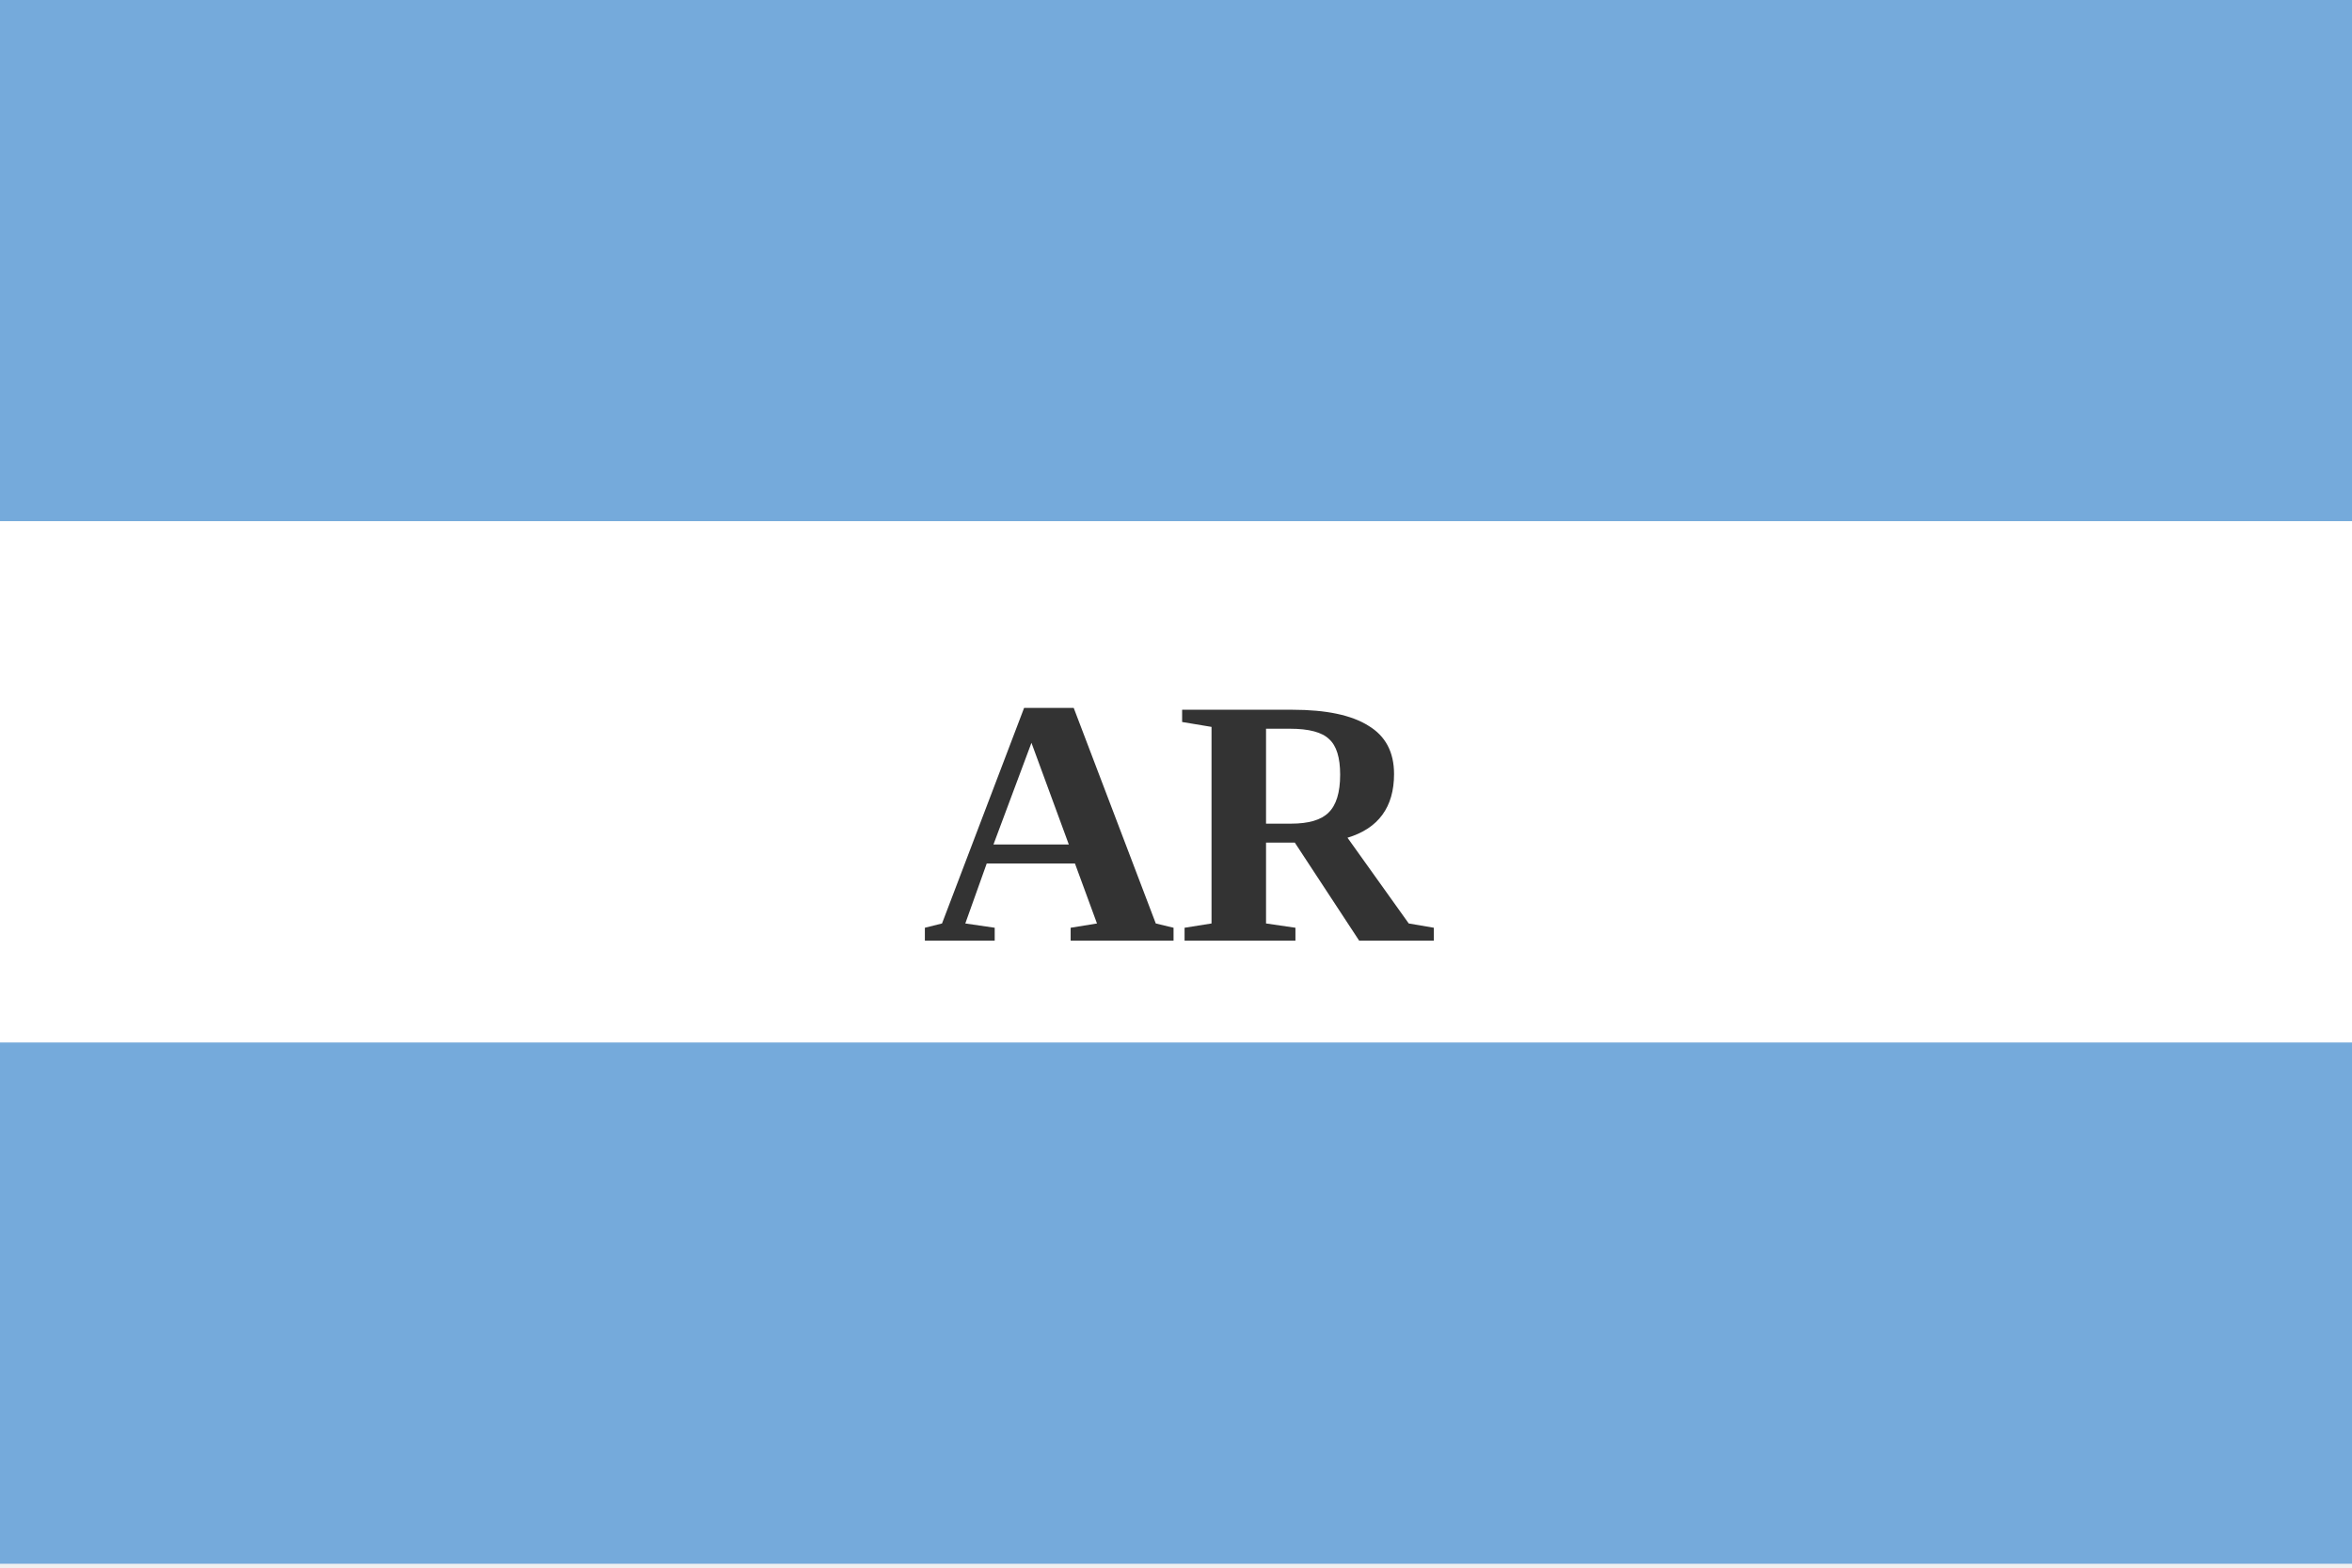
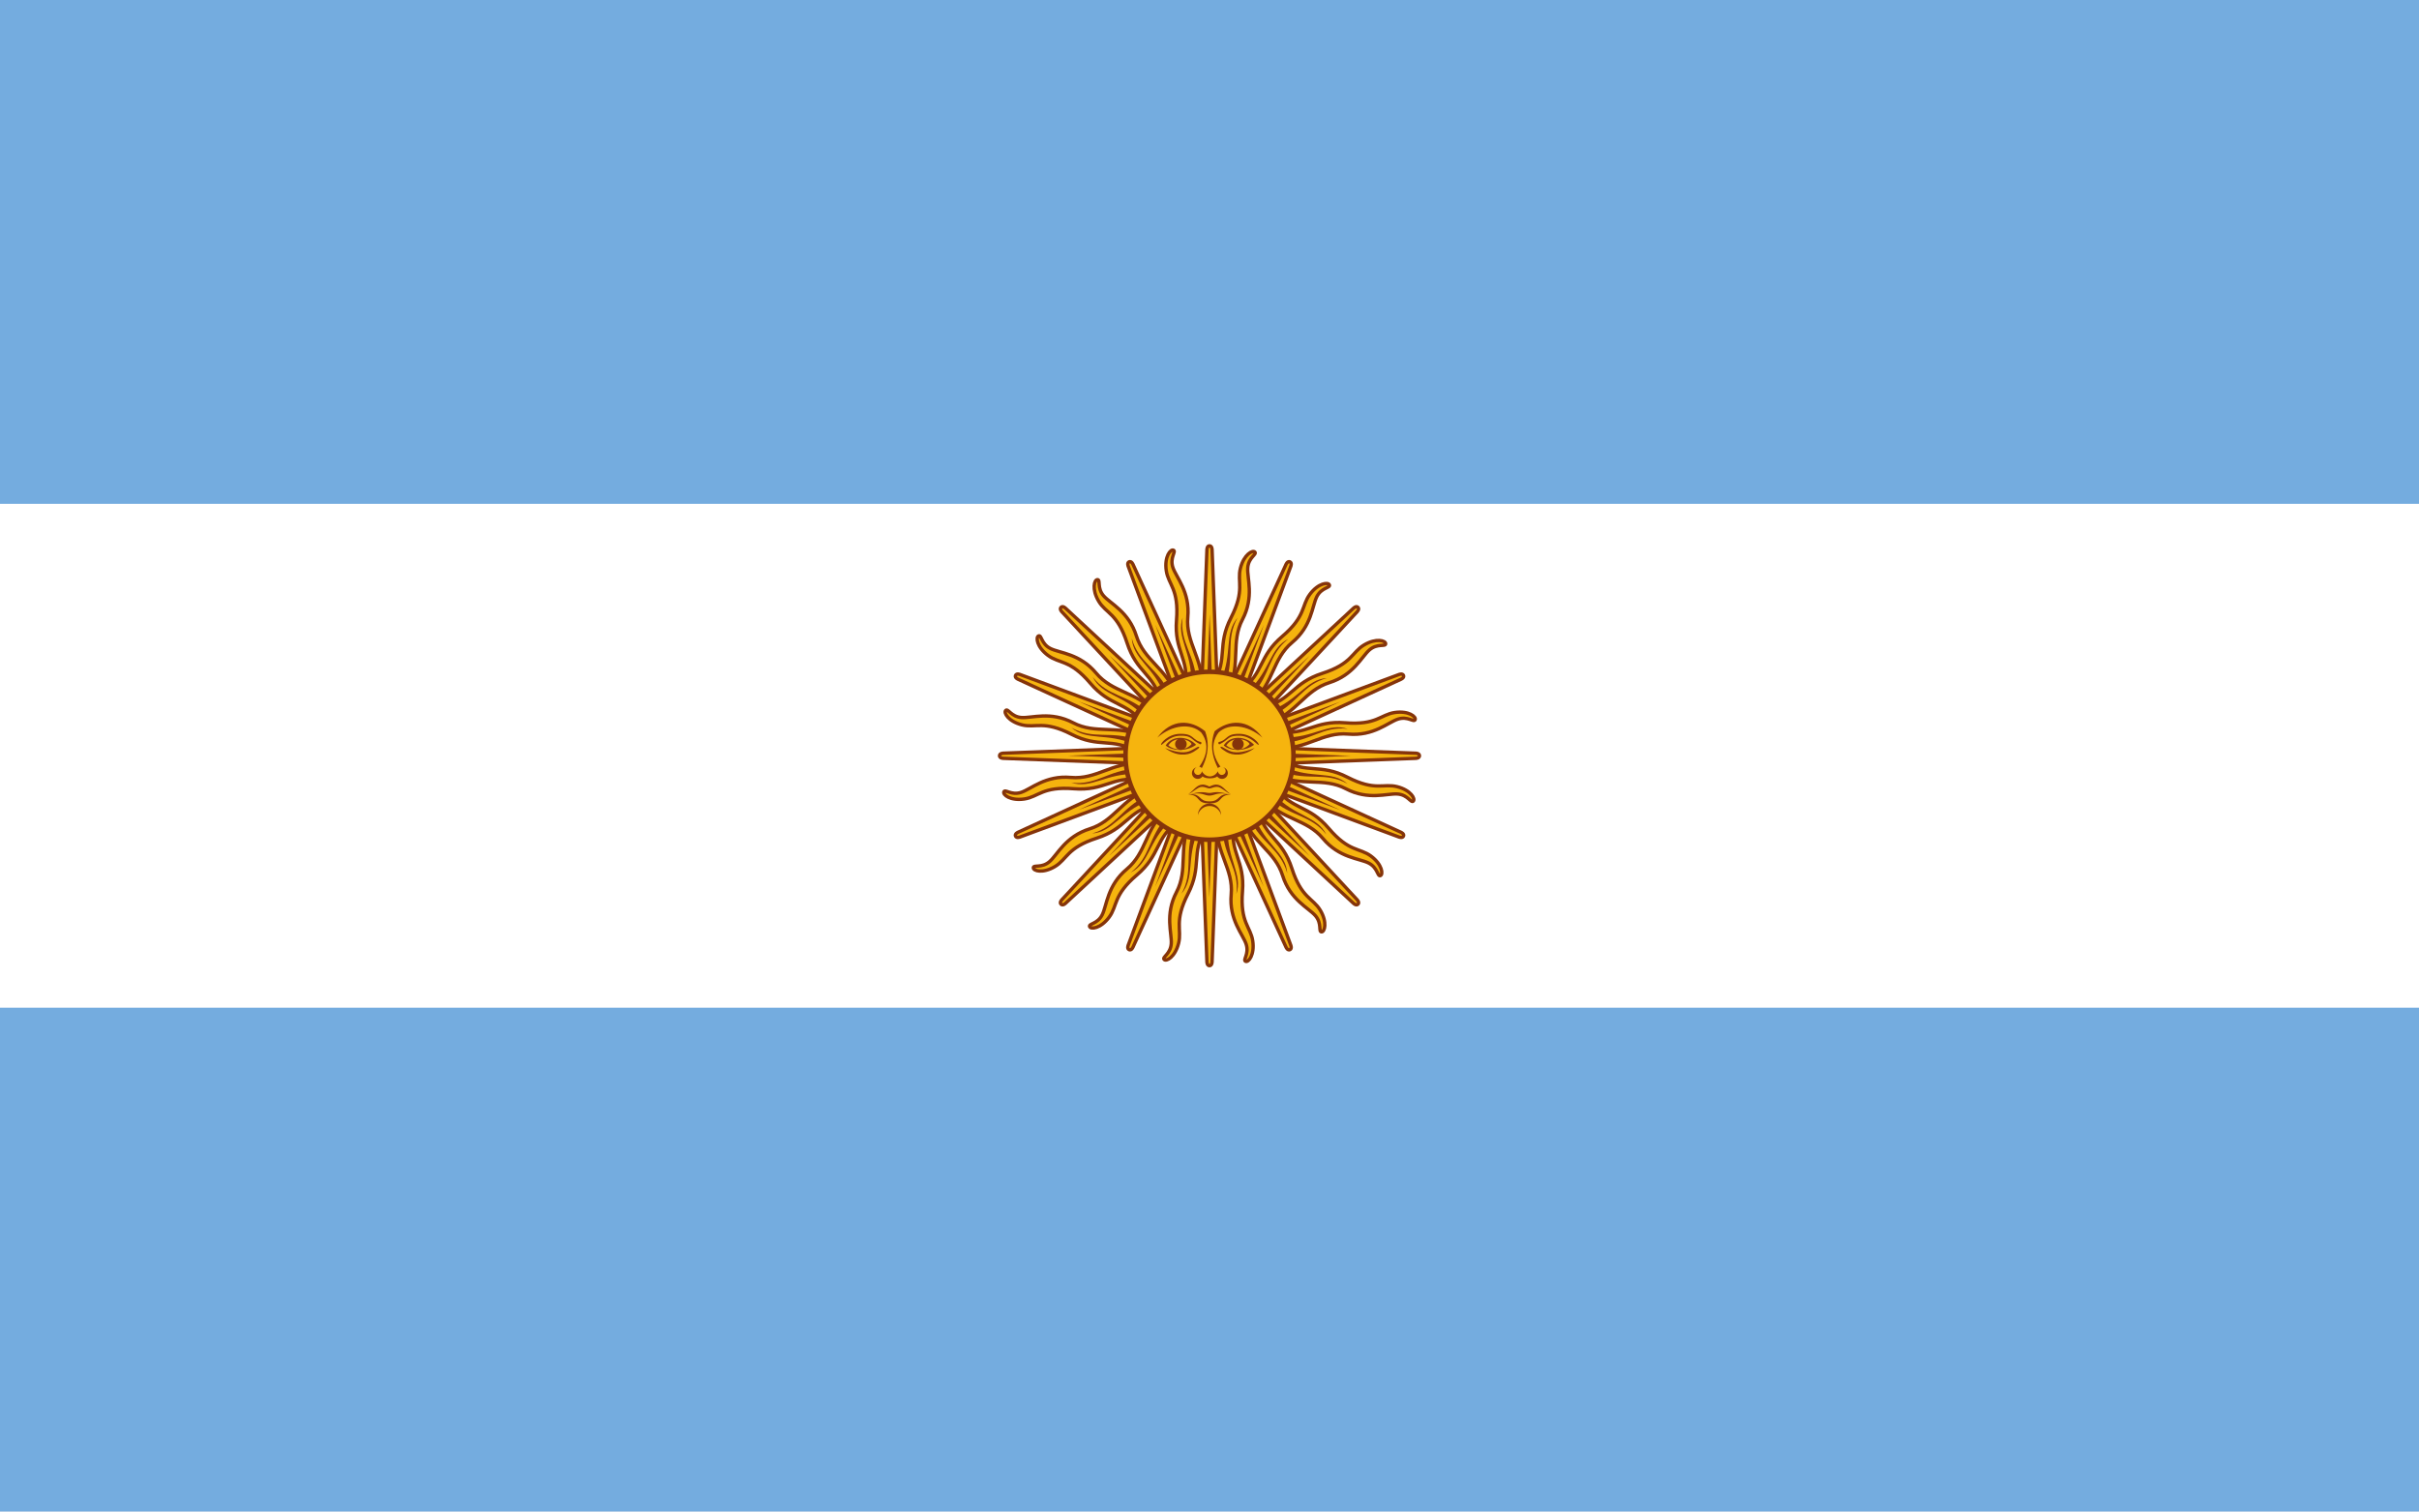
- <svg xmlns="http://www.w3.org/2000/svg" viewBox="0 0 60 40">
-   <rect width="60" height="13.3" fill="#75AADB" />
-   <rect y="13.3" width="60" height="13.3" fill="#FFFFFF" />
-   <rect y="26.6" width="60" height="13.3" fill="#75AADB" />
-   <text x="30" y="24" font-size="9" fill="#333" text-anchor="middle" font-weight="bold">AR</text>
+ <svg xmlns="http://www.w3.org/2000/svg" xmlns:xlink="http://www.w3.org/1999/xlink" width="800" version="1.0" height="500">
+   <path fill="#74acdf" d="M0 0h800v500H0z" />
+   <path fill="#fff" d="M0 166.67h800v166.67H0z" />
+   <g id="c">
+     <path id="a" stroke-width="1.112" stroke="#85340a" fill="#f6b40e" d="m396.84 251.31 28.454 61.992s.49 1.185 1.28.859c.79-.327.299-1.512.299-1.512l-23.715-63.956m-.68 24.12c-.347 9.428 5.452 14.613 4.694 23.032-.757 8.42 3.867 13.18 4.94 16.454 1.073 3.274-1.16 5.232-.198 5.698.963.466 3.07-2.12 2.383-6.775-.687-4.655-4.22-6.037-3.39-16.32.83-10.283-4.206-12.678-2.98-22.058" />
+     <use xlink:href="#a" transform="rotate(22.5 400 250)" />
+     <use xlink:href="#a" transform="rotate(45 400 250)" />
+     <use xlink:href="#a" transform="rotate(67.5 400 250)" />
+     <path id="b" fill="#85340a" d="M404.31 274.41c.453 9.054 5.587 13.063 4.579 21.314 2.213-6.525-3.124-11.583-2.82-21.22m-7.649-23.757 19.487 42.577-16.329-43.887" />
+     <use xlink:href="#b" transform="rotate(22.5 400 250)" />
+     <use xlink:href="#b" transform="rotate(45 400 250)" />
+     <use xlink:href="#b" transform="rotate(67.5 400 250)" />
+   </g>
+   <use xlink:href="#c" transform="rotate(90 400 250)" />
+   <use xlink:href="#c" transform="rotate(180 400 250)" />
+   <use xlink:href="#c" transform="rotate(270 400 250)" />
+   <circle r="27.778" stroke="#85340a" cy="250" cx="400" stroke-width="1.5" fill="#f6b40e" />
+   <path id="h" fill="#843511" d="M409.47 244.06c-1.897 0-3.713.822-4.781 2.531 2.136 1.923 6.856 2.132 10.062-.219a7.333 7.333 0 0 0-5.281-2.312zm-.031.438c1.846-.034 3.571.814 3.812 1.656-2.136 2.35-5.55 2.146-7.687.437.935-1.495 2.439-2.067 3.875-2.094z" />
+   <use xlink:href="#d" transform="matrix(-1 0 0 1 800.25 0)" />
+   <use xlink:href="#e" transform="matrix(-1 0 0 1 800.25 0)" />
+   <use xlink:href="#f" transform="translate(18.862)" />
+   <use xlink:href="#g" transform="matrix(-1 0 0 1 800.25 0)" />
+   <path d="M395.75 253.84c-.913.167-1.563.977-1.563 1.906 0 1.062.878 1.906 1.938 1.906a1.89 1.89 0 0 0 1.563-.812c.739.556 1.764.615 2.312.625.084.002.193 0 .25 0 .548-.01 1.573-.069 2.313-.625.36.516.935.812 1.562.812 1.06 0 1.938-.844 1.938-1.906 0-.929-.65-1.74-1.563-1.906.513.18.844.676.844 1.219a1.28 1.28 0 0 1-1.281 1.281c-.68 0-1.242-.54-1.282-1.219-.208.417-1.034 1.655-2.656 1.719-1.622-.064-2.447-1.302-2.656-1.719-.04.679-.6 1.219-1.281 1.219a1.28 1.28 0 0 1-1.281-1.281c0-.542.33-1.038.843-1.219zM397.84 259.53c-2.138 0-2.983 1.937-4.906 3.219 1.068-.427 1.91-1.27 3.406-2.125 1.496-.855 2.772.187 3.625.187h.031c.853 0 2.13-1.041 3.625-.187 1.497.856 2.369 1.698 3.438 2.125-1.924-1.282-2.8-3.219-4.938-3.219-.426 0-1.271.23-2.125.656h-.031c-.853-.426-1.698-.656-2.125-.656z" fill="#85340a" />
+   <path d="M397.12 262.06c-.844.037-1.96.207-3.563.688 3.848-.855 4.697.437 6.407.437h.03c1.71 0 2.56-1.292 6.407-.438-4.274-1.282-5.124-.437-6.406-.437h-.031c-.802 0-1.437-.312-2.844-.25z" fill="#85340a" />
+   <path d="M393.75 262.72c-.248.003-.519.005-.813.031 4.488.428 2.331 3 7.032 3h.03c4.702 0 2.575-2.572 7.063-3-4.7-.426-3.214 2.344-7.062 2.344h-.031c-3.608 0-2.496-2.421-6.22-2.375zM403.85 269.66a3.848 3.848 0 0 0-3.846-3.846 3.848 3.848 0 0 0-3.847 3.846 3.955 3.955 0 0 1 3.847-3.04 3.952 3.952 0 0 1 3.846 3.04z" fill="#85340a" />
+   <path id="e" fill="#85340a" d="M382.73 244.02c4.915-4.273 11.11-4.915 14.53-1.709.837 1.121 1.373 2.32 1.593 3.57.43 2.433-.33 5.062-2.236 7.756.215-.001.643.212.856.427 1.697-3.244 2.297-6.577 1.74-9.746a13.815 13.815 0 0 0-.67-2.436c-4.7-3.845-11.11-4.272-15.81 2.138z" />
+   <path id="d" fill="#85340a" d="M390.42 242.74c2.777 0 3.419.642 4.7 1.71 1.284 1.068 1.924.854 2.137 1.068.213.215 0 .854-.426.64s-1.284-.64-2.564-1.708c-1.283-1.07-2.563-1.069-3.846-1.069-3.846 0-5.983 3.205-6.41 2.991-.426-.214 2.137-3.632 6.41-3.632z" />
+   <use xlink:href="#h" transform="translate(-19.181)" />
+   <circle id="f" cy="246.15" cx="390.54" r="1.923" fill="#85340a" />
+   <path id="g" fill="#85340a" d="M385.29 247.44c3.633 2.778 7.265 2.564 9.402 1.282 2.136-1.282 2.136-1.709 1.71-1.709-.427 0-.853.427-2.564 1.281-1.71.856-4.273.856-8.546-.854z" />
</svg>
